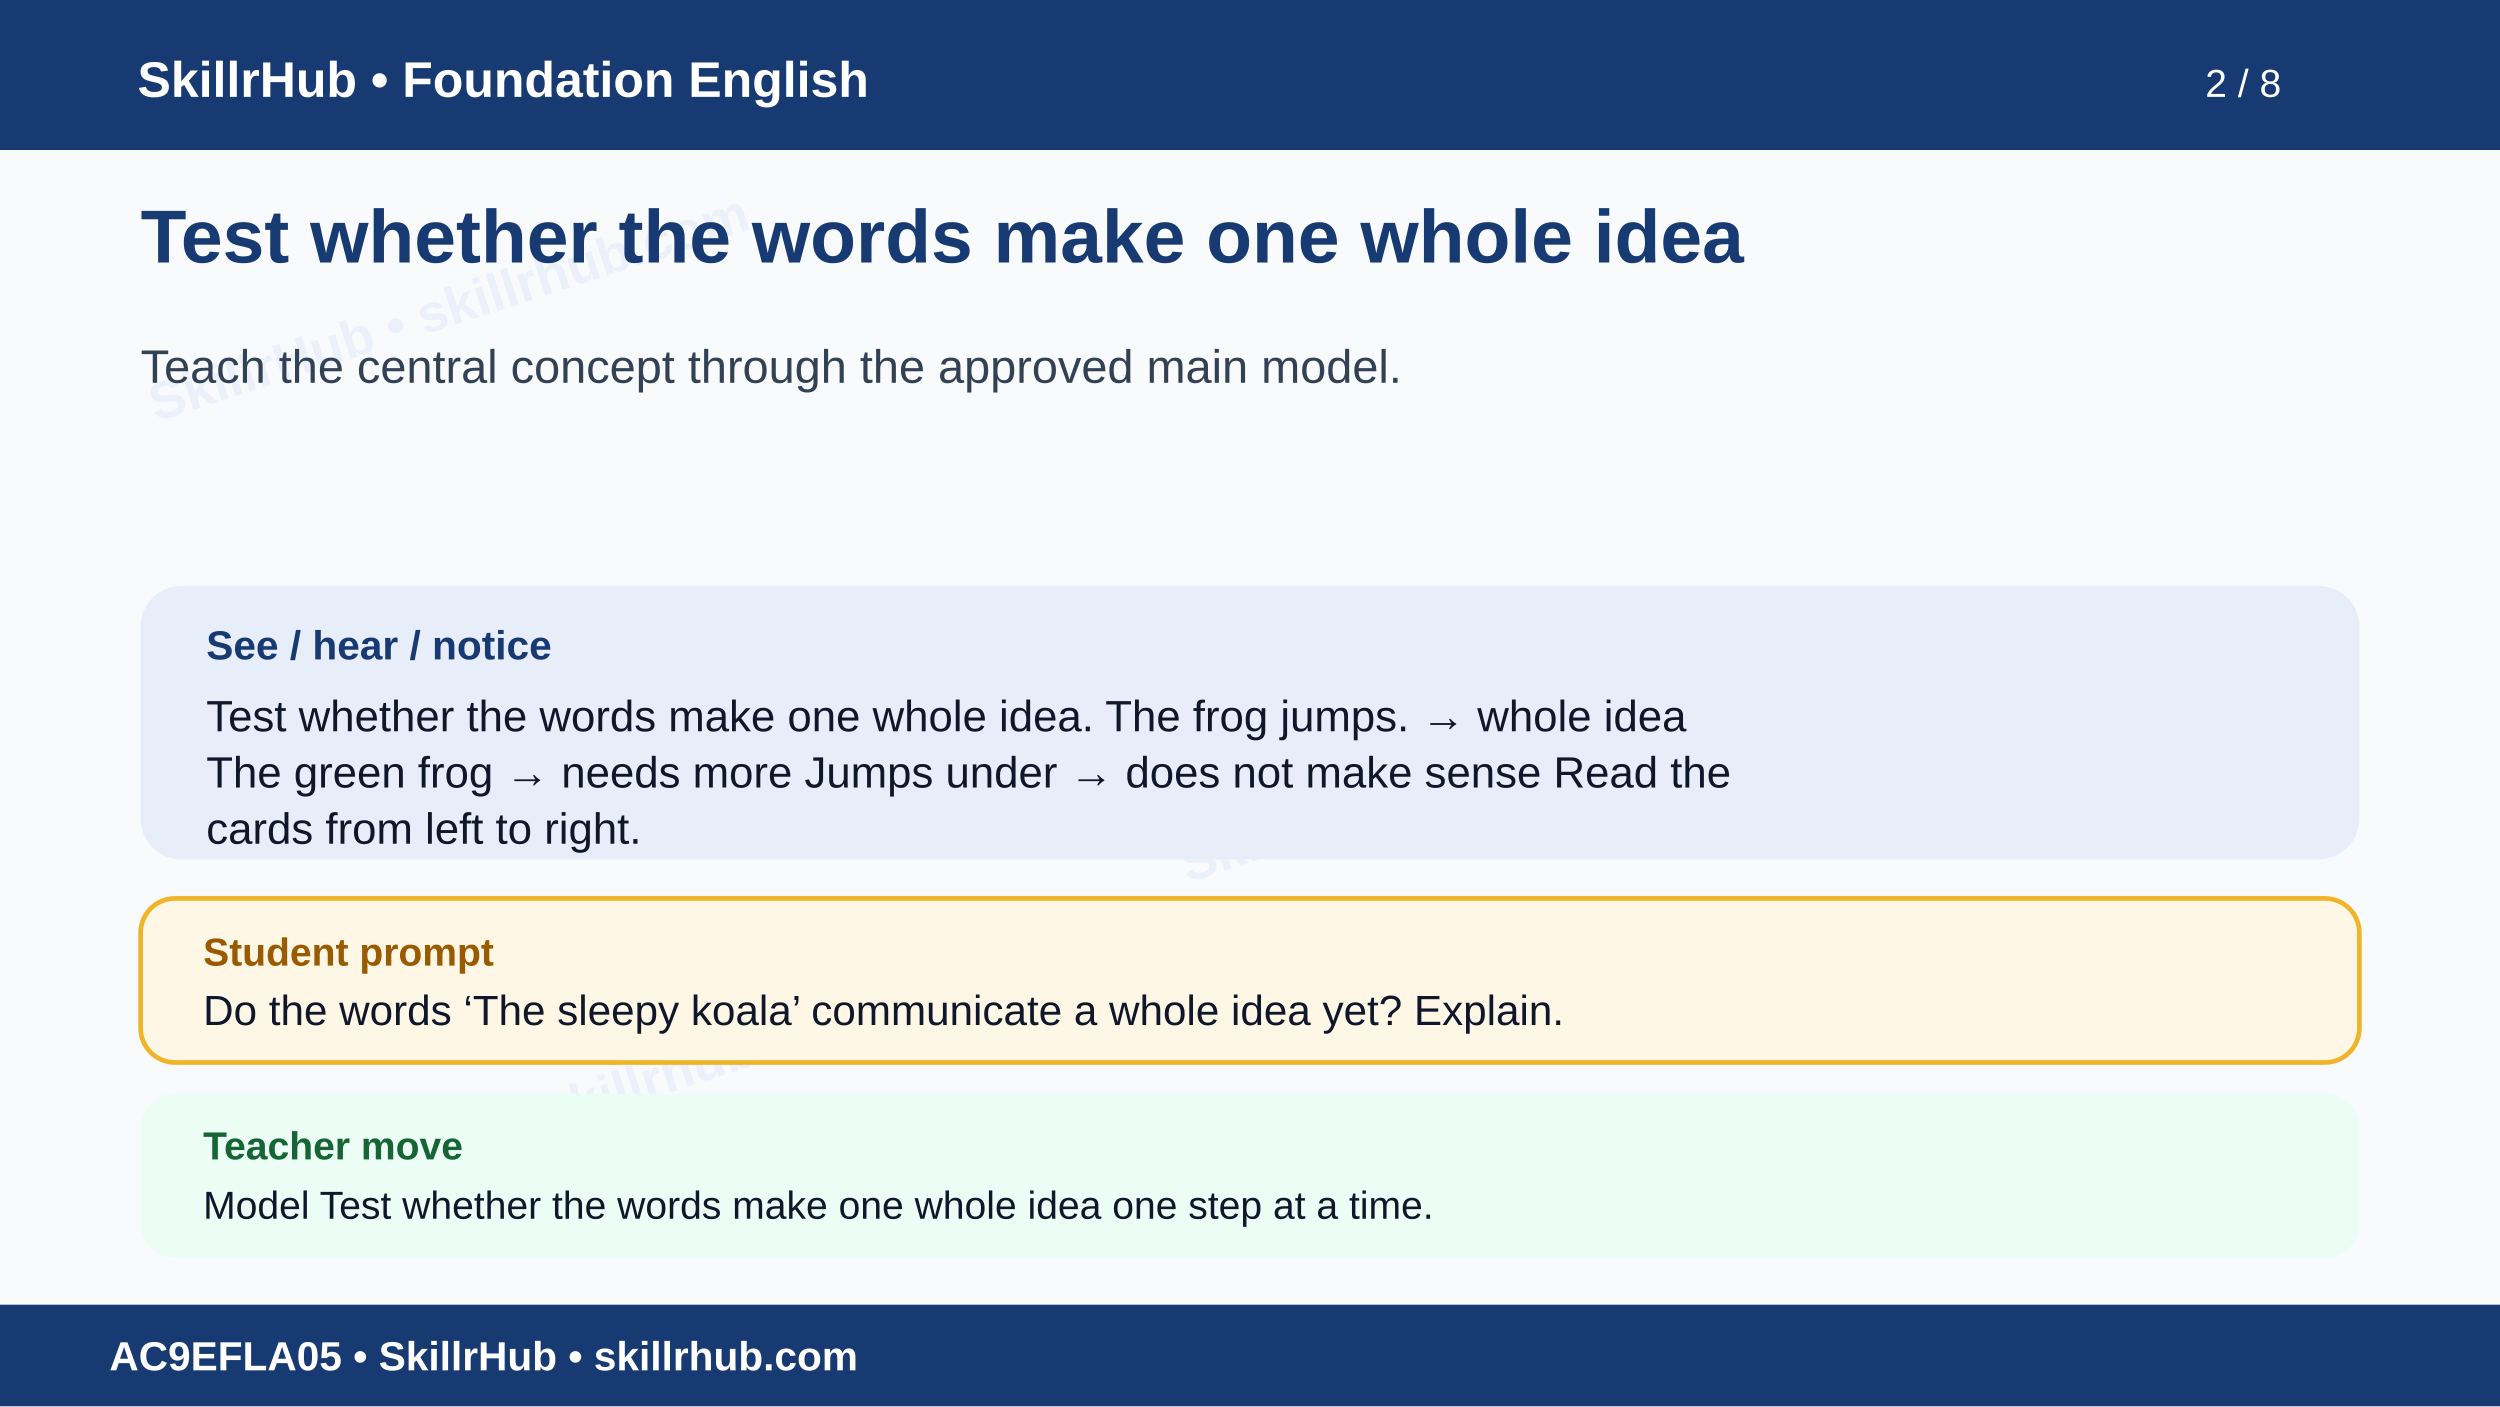
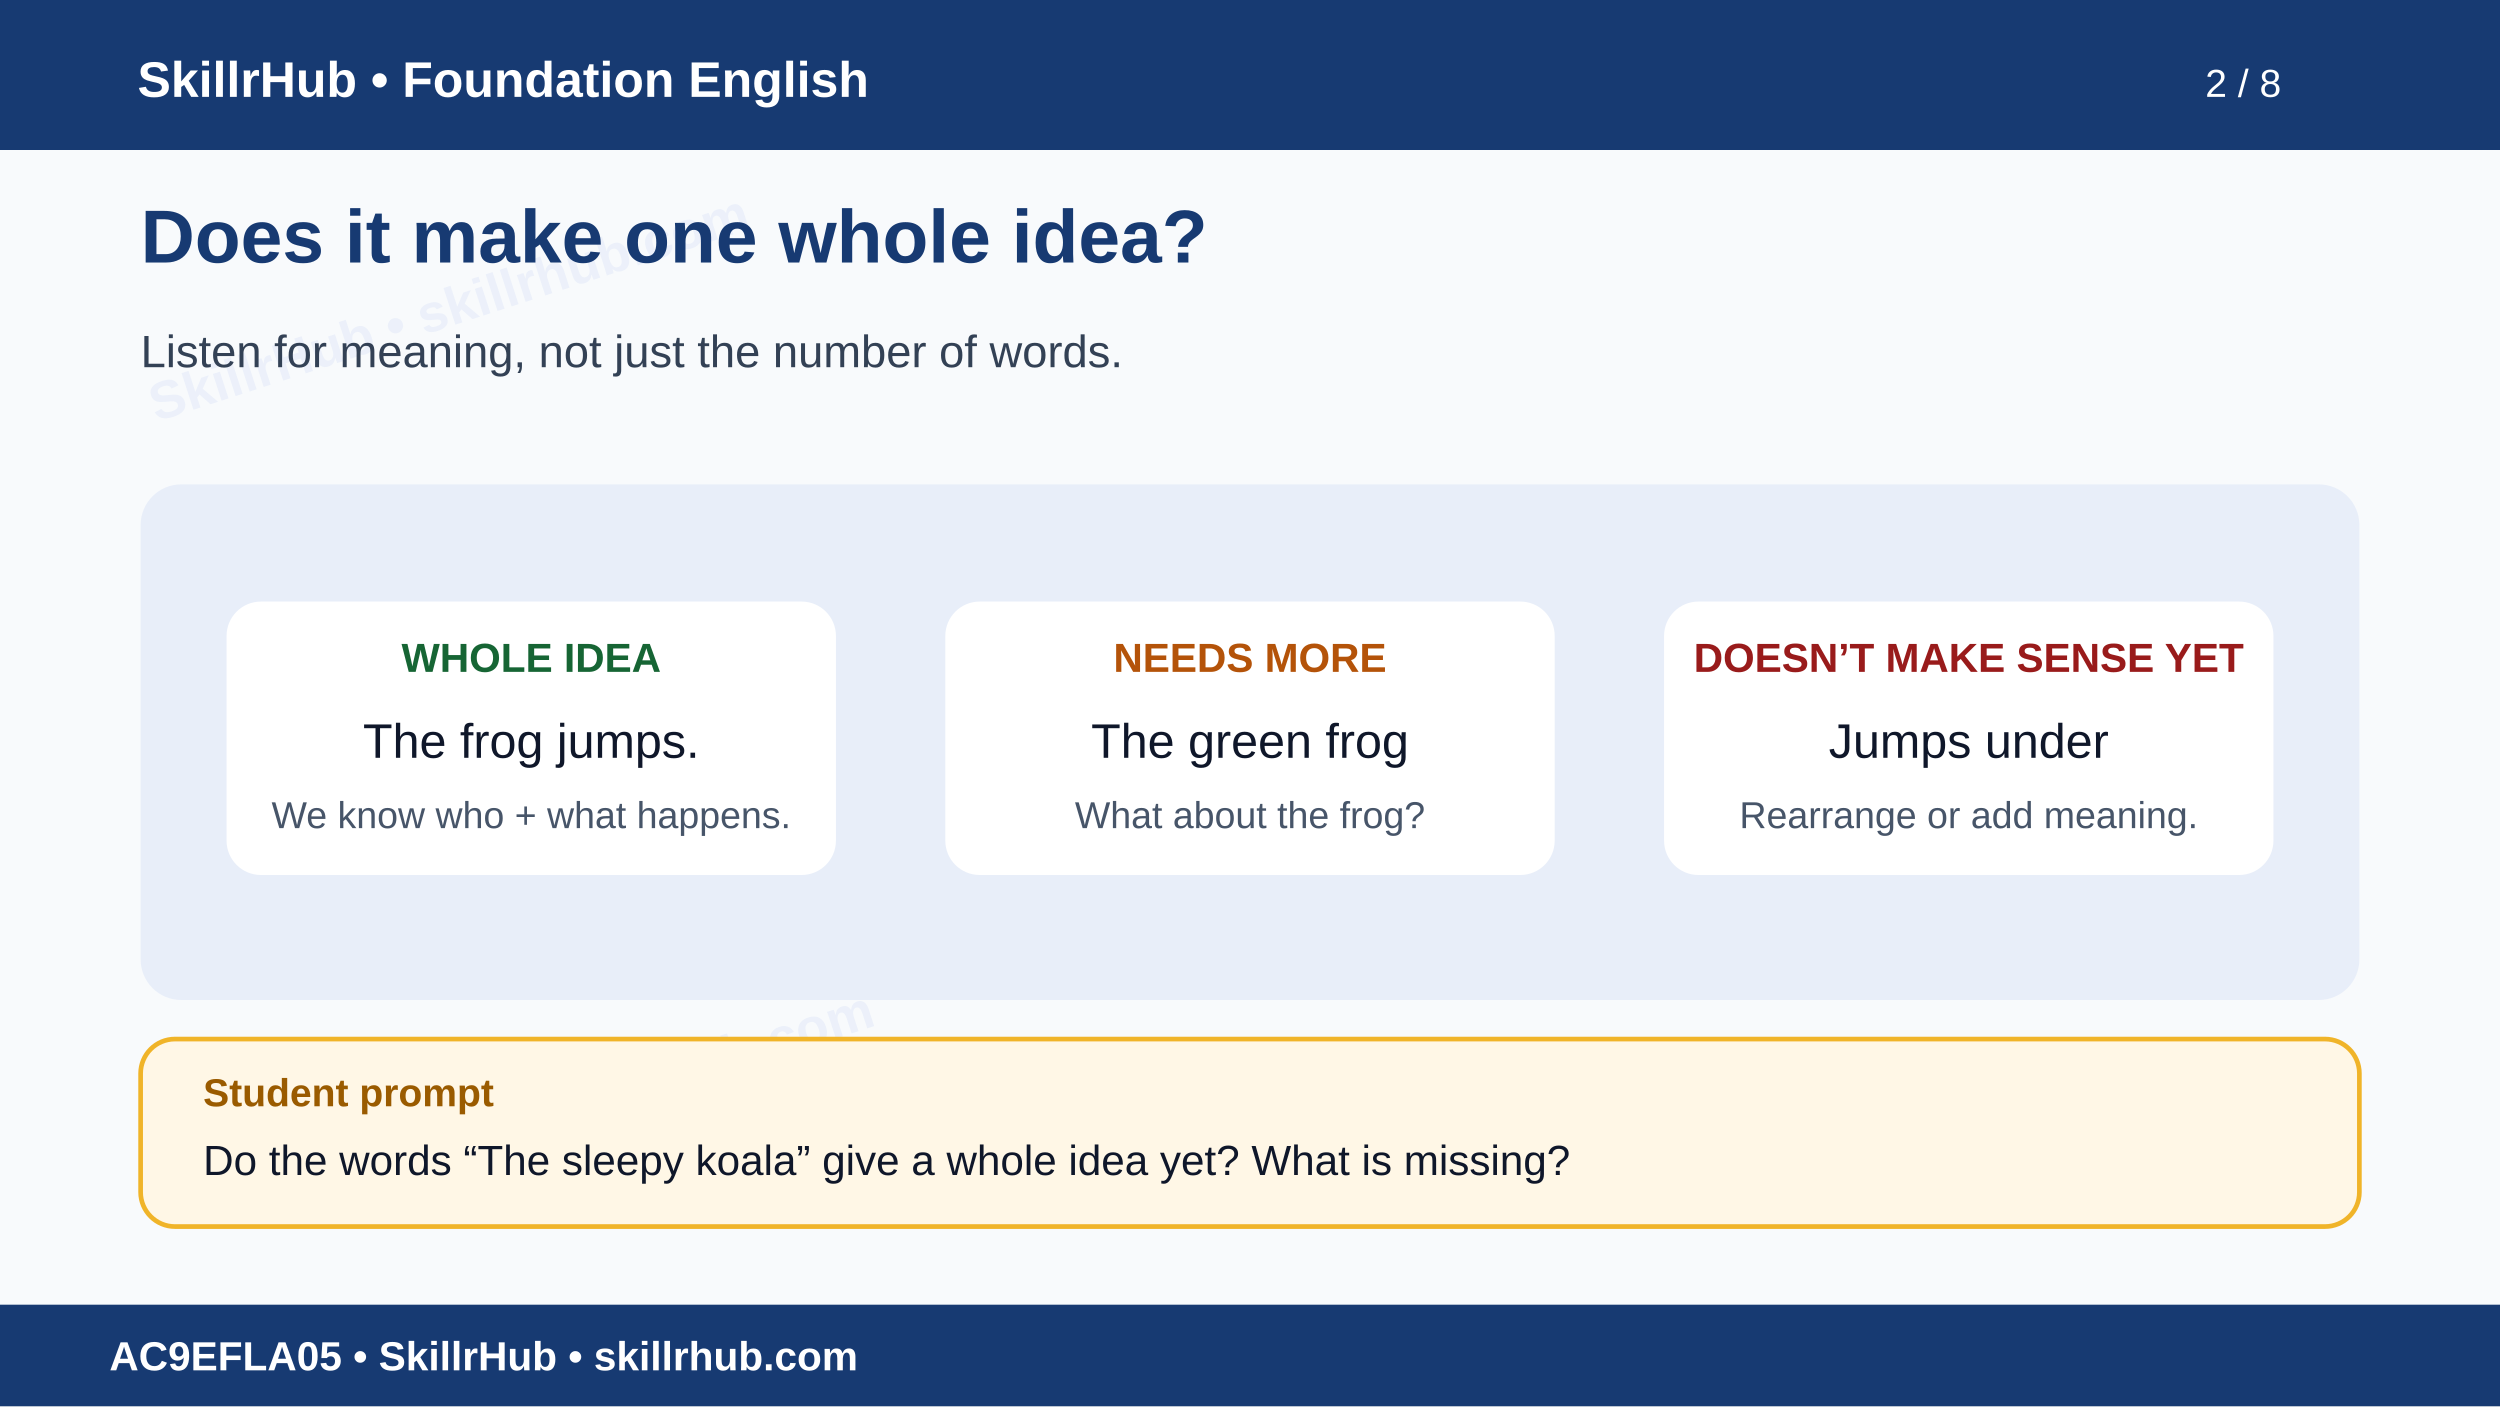
<svg xmlns="http://www.w3.org/2000/svg" width="1600" height="900" viewBox="0 0 1600 900" role="img" aria-labelledby="t d">
  <rect width="1600" height="900" fill="#f8fafc" />
  <g opacity=".055" fill="#1d4ed8" font-family="Arial" font-size="34" font-weight="700">
    <text x="100" y="270" transform="rotate(-18 100 270)">SkillrHub • skillrhub.com</text>
    <text x="760" y="565" transform="rotate(-18 760 565)">SkillrHub • skillrhub.com</text>
    <text x="180" y="780" transform="rotate(-18 180 780)">SkillrHub • skillrhub.com</text>
  </g>
  <rect width="1600" height="96" fill="#173a72" />
  <text x="88" y="62" fill="#fff" font-family="Arial" font-size="32" font-weight="700">SkillrHub • Foundation English</text>
  <text x="1460" y="62" text-anchor="end" fill="#fff" font-family="Arial" font-size="25">2 / 8</text>
-   <text x="90" y="168" fill="#173a72" font-family="Arial,Helvetica,sans-serif" font-size="48" font-weight="700">Test whether the words make one whole idea</text>
-   <text x="90" y="245" fill="#334155" font-family="Arial,Helvetica,sans-serif" font-size="30" font-weight="400">Teach the central concept through the approved main model.</text>
-   <rect x="90" y="375" width="1420" height="175" rx="26" fill="#e8eef9" />
-   <text x="132" y="422" fill="#173a72" font-family="Arial" font-size="26" font-weight="700">See / hear / notice</text>
-   <text x="132" y="468" fill="#0f172a" font-family="Arial,Helvetica,sans-serif" font-size="28" font-weight="400">Test whether the words make one whole idea. The frog jumps. → whole idea</text>
-   <text x="132" y="504" fill="#0f172a" font-family="Arial,Helvetica,sans-serif" font-size="28" font-weight="400">The green frog → needs more Jumps under → does not make sense Read the</text>
-   <text x="132" y="540" fill="#0f172a" font-family="Arial,Helvetica,sans-serif" font-size="28" font-weight="400">cards from left to right.</text>
-   <rect x="90" y="575" width="1420" height="105" rx="22" fill="#fff7e6" stroke="#f0b429" stroke-width="3" />
-   <text x="130" y="618" fill="#9a5b00" font-family="Arial" font-size="25" font-weight="700">Student prompt</text>
-   <text x="130" y="656" fill="#0f172a" font-family="Arial,Helvetica,sans-serif" font-size="27" font-weight="400">Do the words ‘The sleepy koala’ communicate a whole idea yet? Explain.</text>
-   <rect x="90" y="700" width="1420" height="105" rx="22" fill="#ecfdf5" />
-   <text x="130" y="742" fill="#166534" font-family="Arial" font-size="25" font-weight="700">Teacher move</text>
-   <text x="130" y="780" fill="#0f172a" font-family="Arial,Helvetica,sans-serif" font-size="25" font-weight="400">Model Test whether the words make one whole idea one step at a time.</text>
+   <text x="90" y="168" fill="#173a72" font-family="Arial" font-size="48" font-weight="700">Does it make one whole idea?</text>
+   <text x="90" y="235" fill="#334155" font-family="Arial" font-size="29">Listen for meaning, not just the number of words.</text>
+   <rect x="90" y="310" width="1420" height="330" rx="26" fill="#e8eef9" />
+   <g font-family="Arial" text-anchor="middle">
+     <rect x="145" y="385" width="390" height="175" rx="22" fill="#fff" />
+     <text x="340" y="430" fill="#166534" font-size="26" font-weight="700">WHOLE IDEA</text>
+     <text x="340" y="485" fill="#0f172a" font-size="31">The frog jumps.</text>
+     <text x="340" y="530" fill="#475569" font-size="24">We know who + what happens.</text>
+     <rect x="605" y="385" width="390" height="175" rx="22" fill="#fff" />
+     <text x="800" y="430" fill="#b45309" font-size="26" font-weight="700">NEEDS MORE</text>
+     <text x="800" y="485" fill="#0f172a" font-size="31">The green frog</text>
+     <text x="800" y="530" fill="#475569" font-size="24">What about the frog?</text>
+     <rect x="1065" y="385" width="390" height="175" rx="22" fill="#fff" />
+     <text x="1260" y="430" fill="#991b1b" font-size="26" font-weight="700">DOESN’T MAKE SENSE YET</text>
+     <text x="1260" y="485" fill="#0f172a" font-size="31">Jumps under</text>
+     <text x="1260" y="530" fill="#475569" font-size="24">Rearrange or add meaning.</text>
+   </g>
+   <rect x="90" y="665" width="1420" height="120" rx="22" fill="#fff7e6" stroke="#f0b429" stroke-width="3" />
+   <text x="130" y="708" fill="#9a5b00" font-family="Arial" font-size="25" font-weight="700">Student prompt</text>
+   <text x="130" y="752" fill="#0f172a" font-family="Arial" font-size="27">Do the words “The sleepy koala” give a whole idea yet? What is missing?</text>
  <rect y="835" width="1600" height="65" fill="#173a72" />
  <text x="70" y="877" fill="#fff" font-family="Arial" font-size="26" font-weight="700">AC9EFLA05 • SkillrHub • skillrhub.com</text>
</svg>
